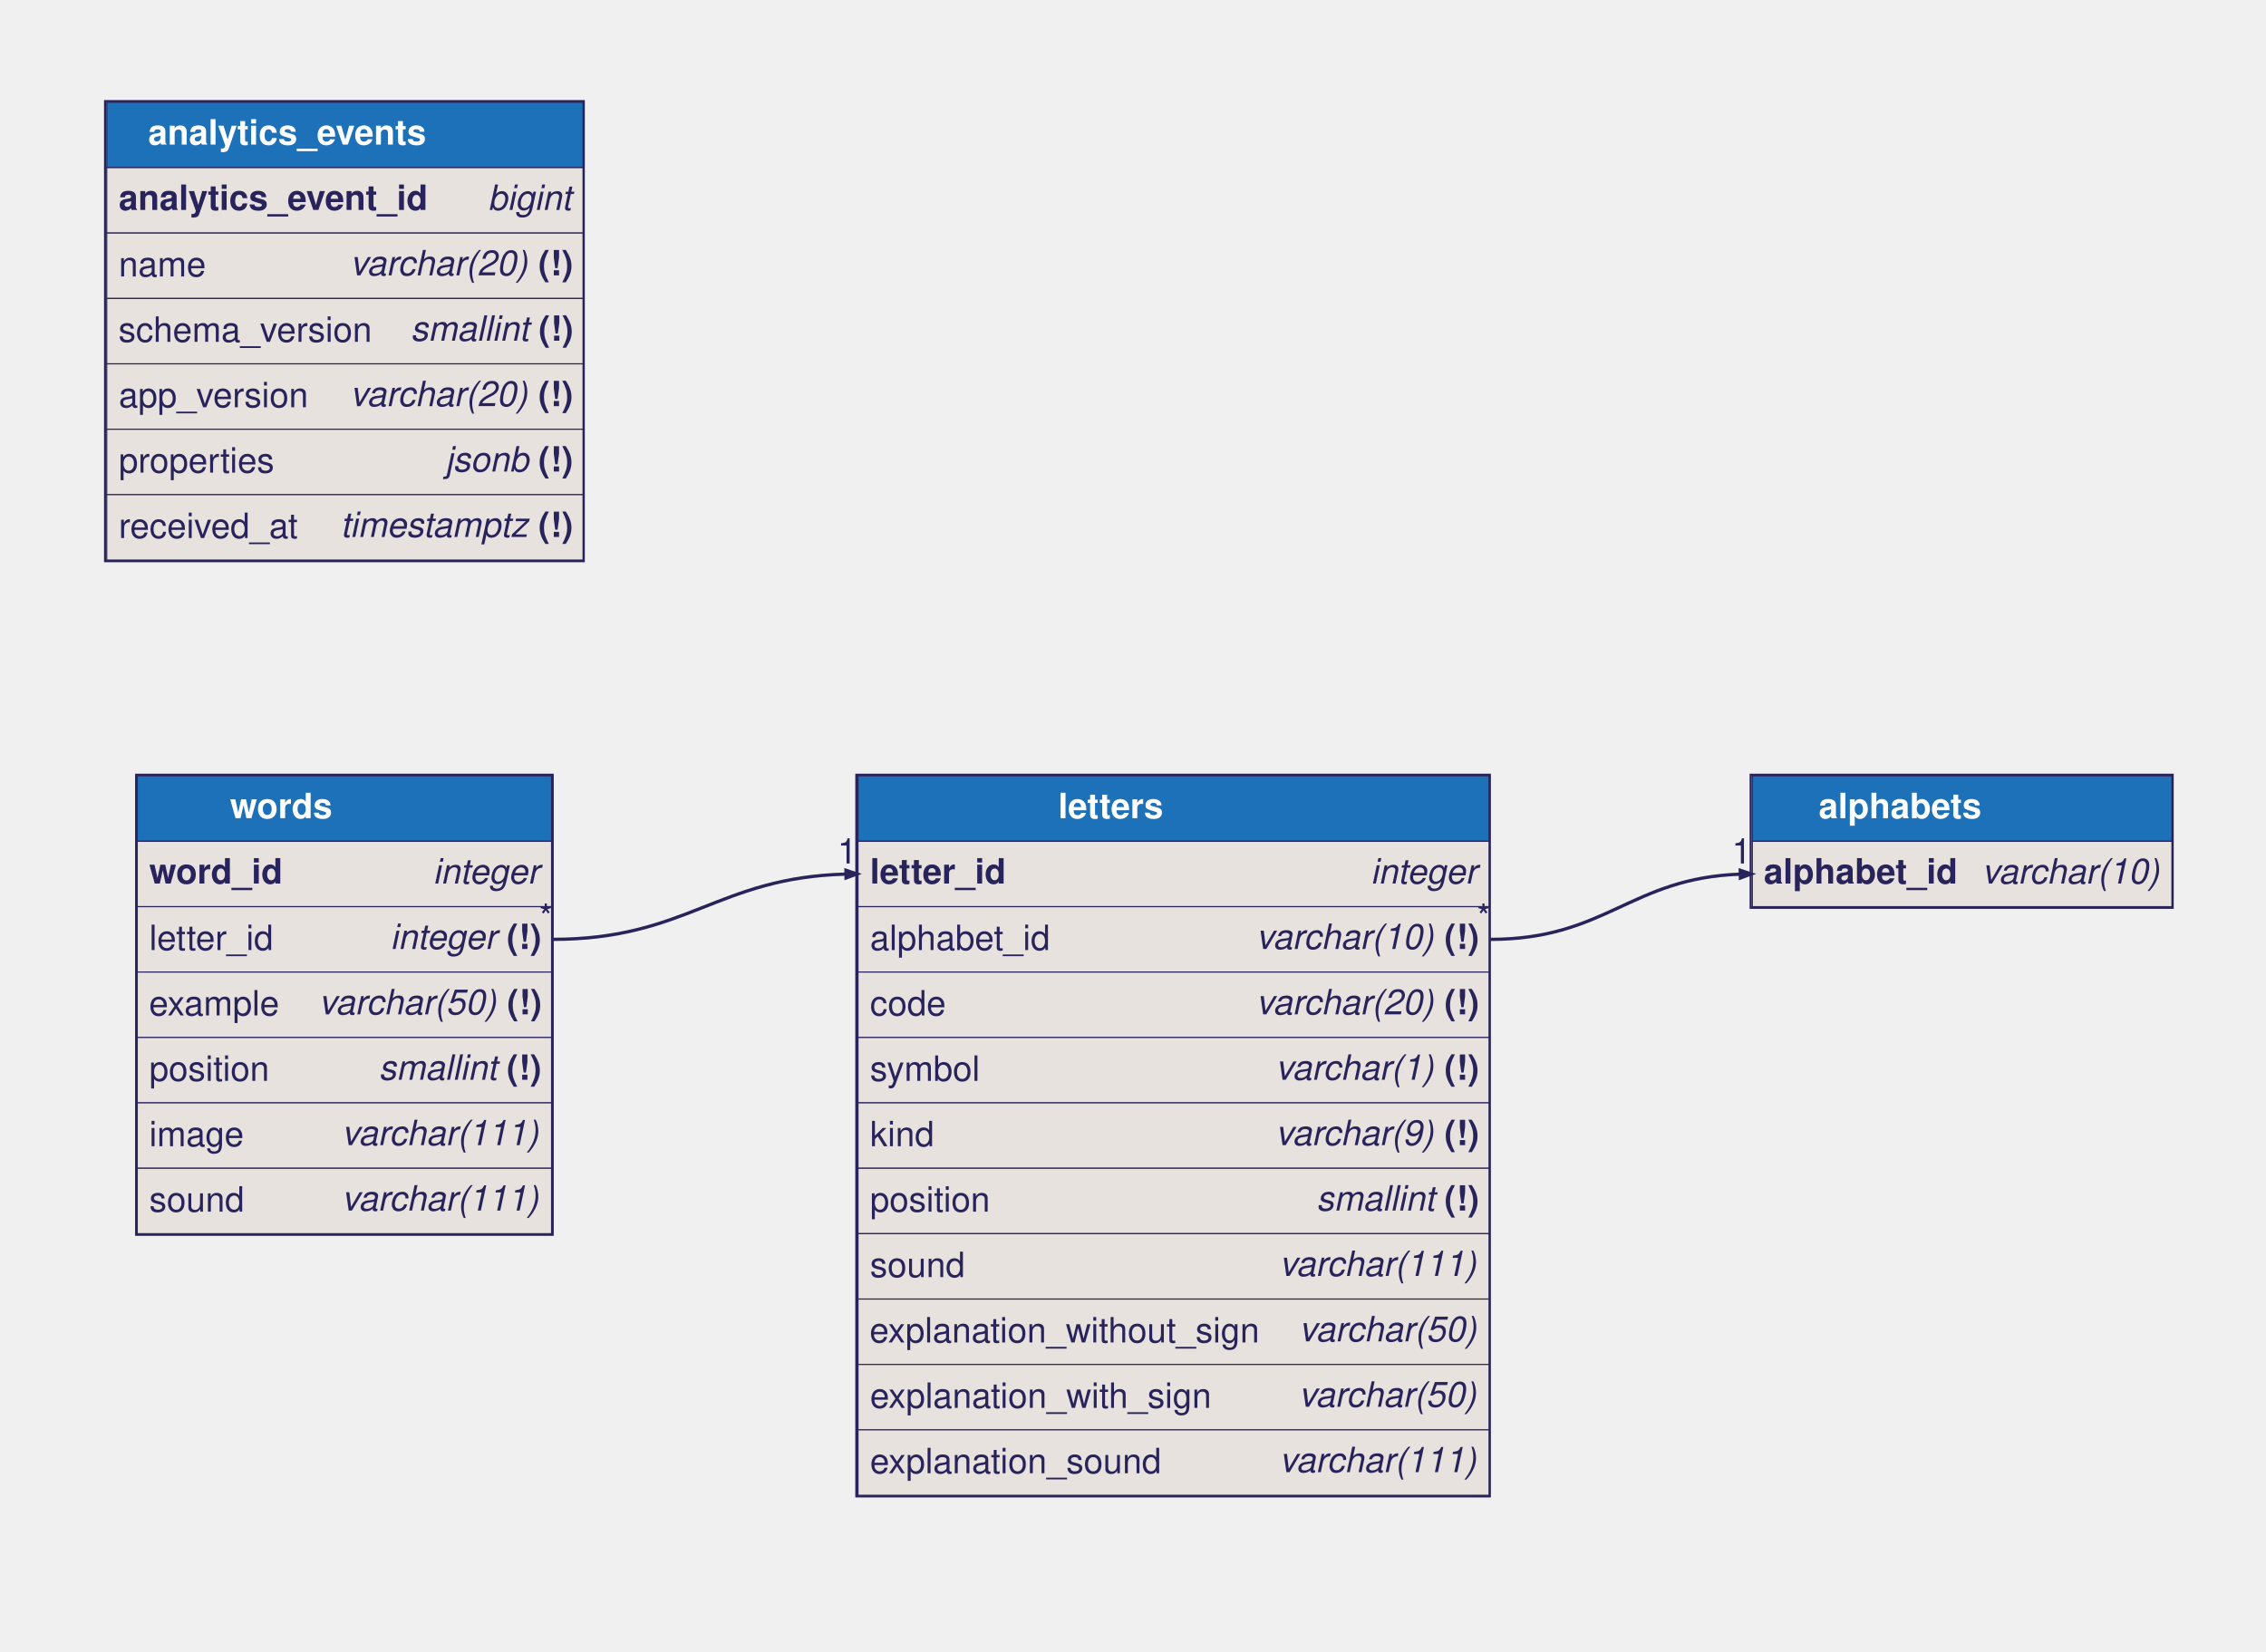
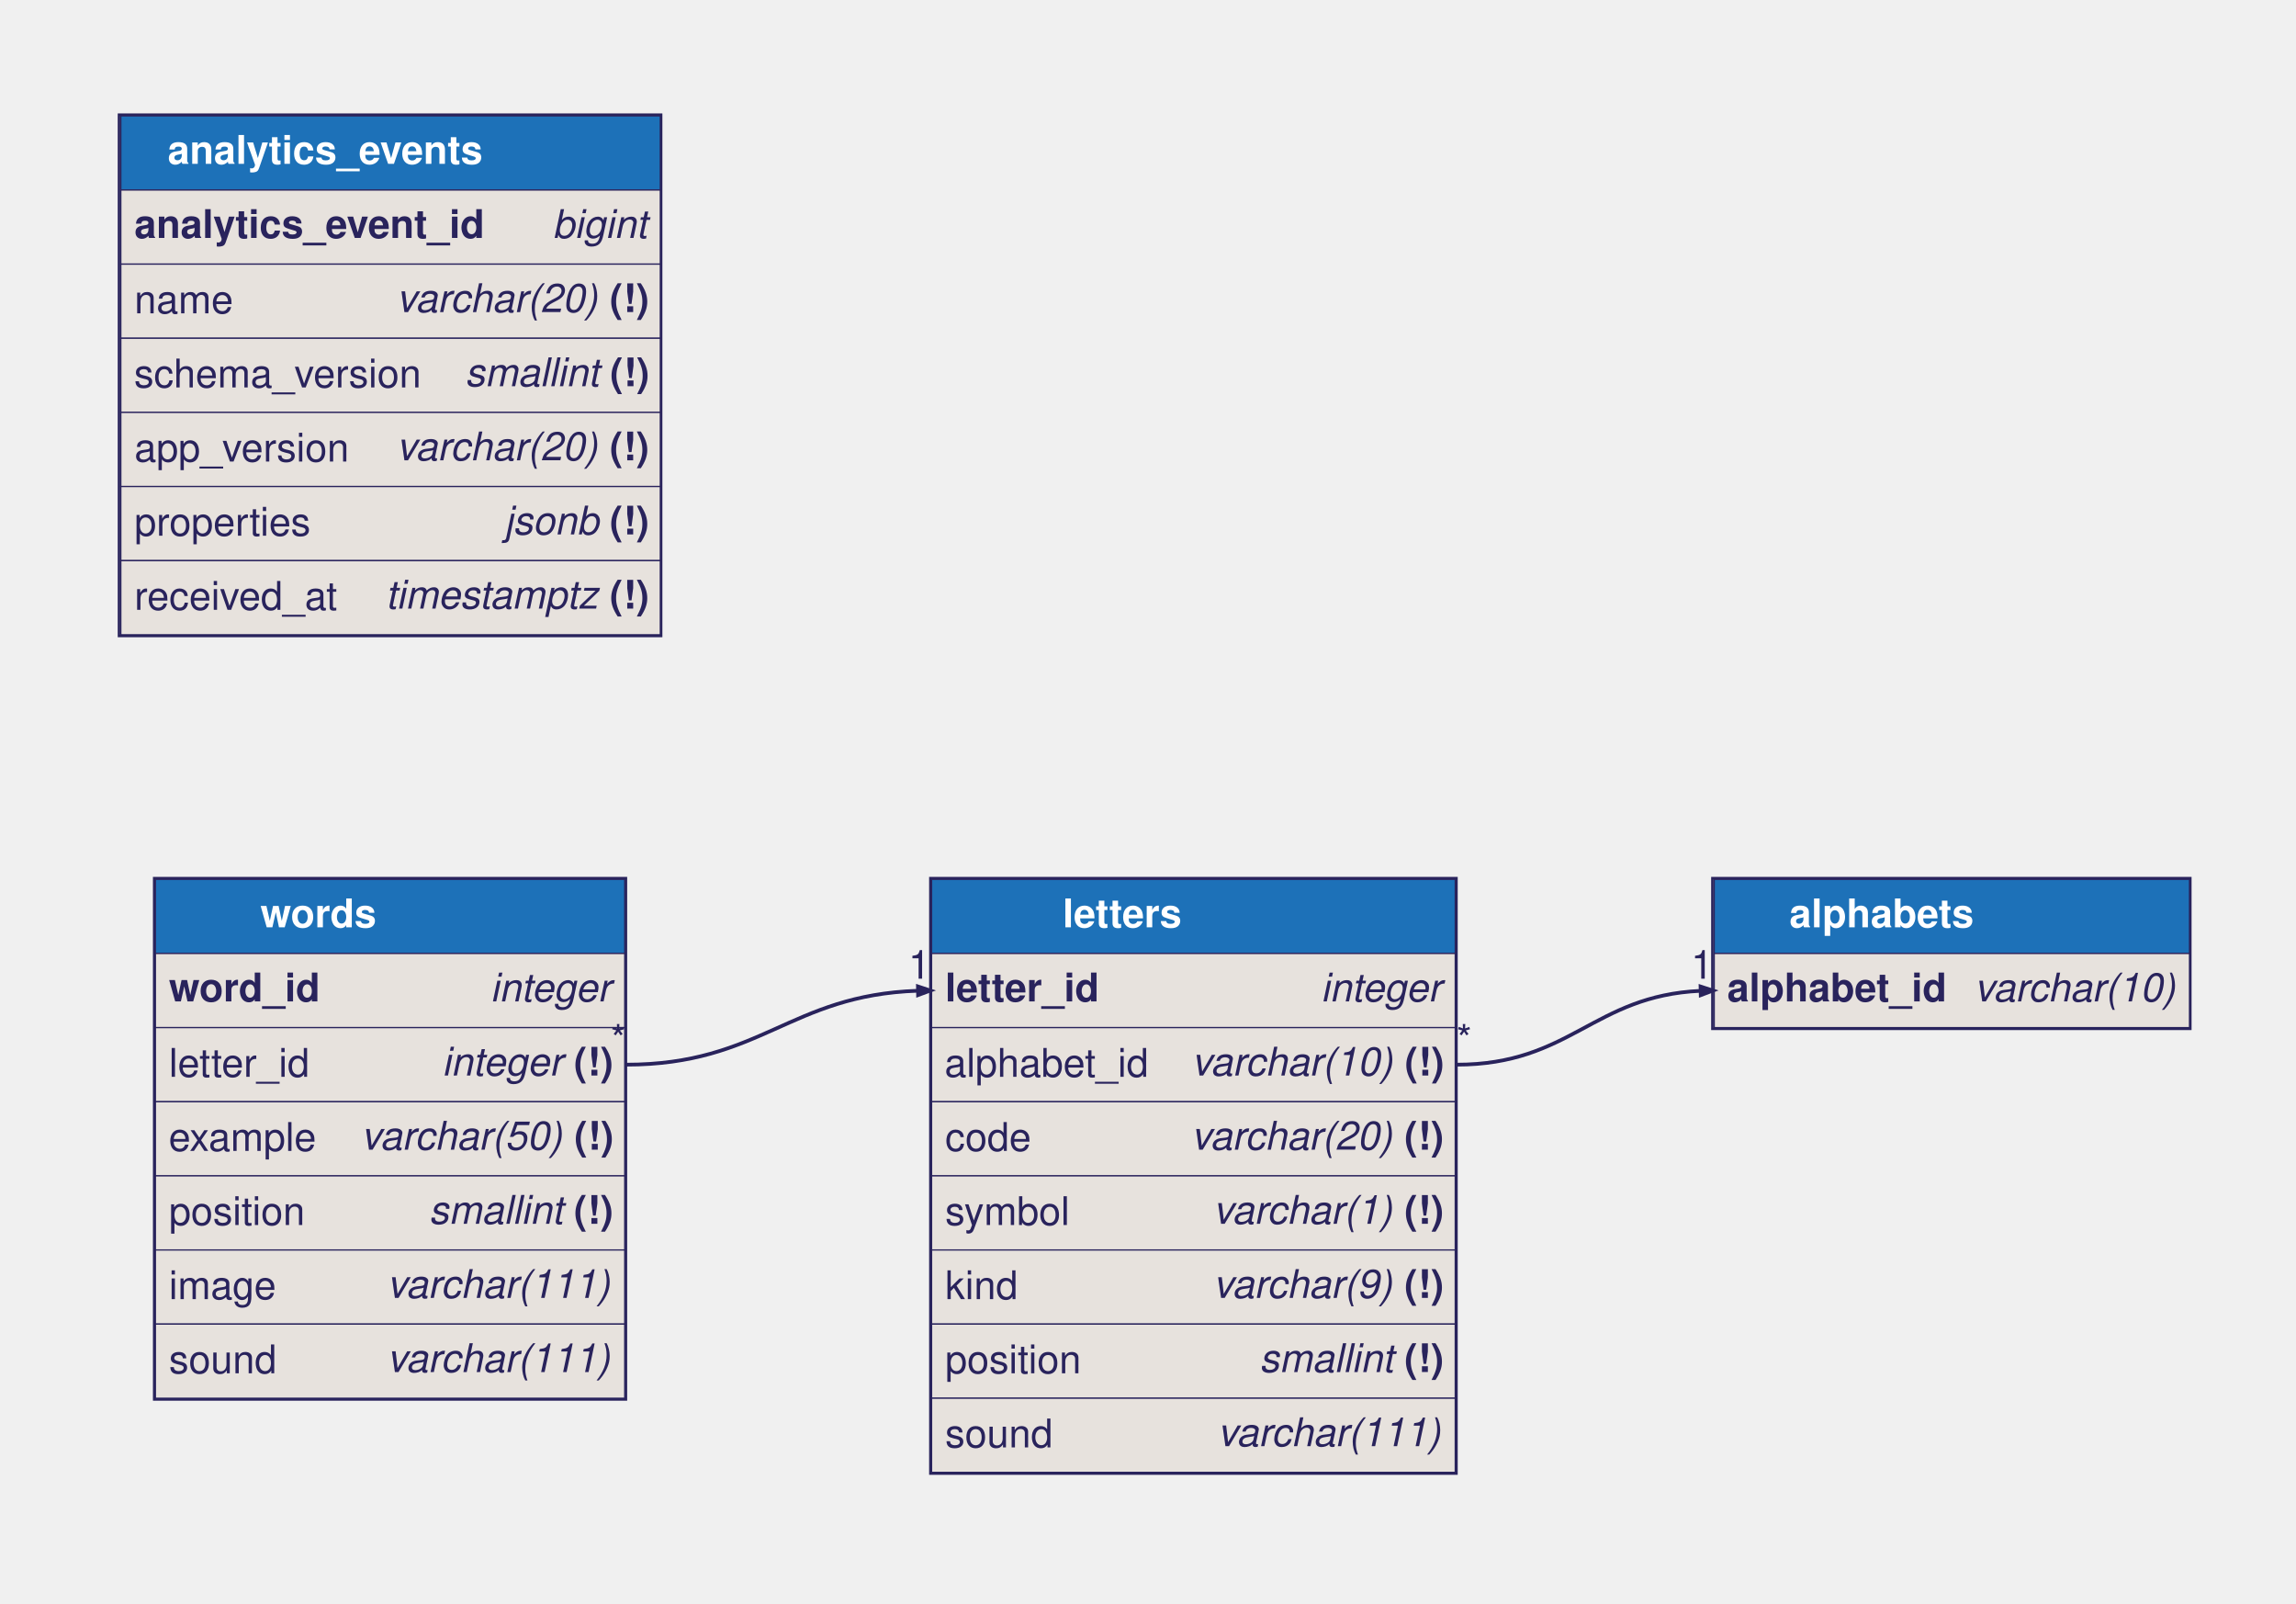
- <svg xmlns="http://www.w3.org/2000/svg" width="2078pt" height="1515pt" viewBox="0.00 0.00 2078.28 1515.33">
-   <g id="graph0" class="graph" transform="scale(1 1) rotate(0) translate(4 1511.33)">
+ <svg xmlns="http://www.w3.org/2000/svg" width="1859pt" height="1298pt" viewBox="0.00 0.00 1859.08 1298.05">
+   <g id="graph0" class="graph" transform="scale(1 1) rotate(0) translate(4 1294.05)">
    <g id="alphabets" class="node">
-       <ellipse fill="none" stroke="black" stroke-width="0" cx="1795.22" cy="-739.52" rx="275.13" ry="87.86" />
-       <polygon fill="#1d71b8" stroke="transparent" points="1603.22,-739.52 1603.22,-799.52 1988.22,-799.52 1988.22,-739.52 1603.22,-739.52" />
-       <polygon fill="none" stroke="#29235c" points="1603.22,-739.52 1603.22,-799.52 1988.22,-799.52 1988.22,-739.52 1603.22,-739.52" />
-       <text text-anchor="start" x="1664.11" y="-760.72" font-family="Helvetica,sans-Serif" font-weight="bold" font-size="32.00" fill="#ffffff">       alphabets       </text>
-       <polygon fill="#e7e2dd" stroke="transparent" points="1603.22,-679.52 1603.22,-739.52 1988.22,-739.52 1988.22,-679.52 1603.22,-679.52" />
-       <polygon fill="none" stroke="#29235c" points="1603.22,-679.52 1603.22,-739.52 1988.22,-739.52 1988.22,-679.52 1603.22,-679.52" />
-       <text text-anchor="start" x="1613.73" y="-700.72" font-family="Helvetica,sans-Serif" font-weight="bold" font-size="32.00" fill="#29235c">alphabet_id</text>
-       <text text-anchor="start" x="1779.14" y="-700.72" font-family="Helvetica,sans-Serif" font-size="32.00" fill="#29235c">    </text>
-       <text text-anchor="start" x="1813.94" y="-700.72" font-family="Helvetica,sans-Serif" font-style="italic" font-size="32.00" fill="#29235c">varchar(10)</text>
-       <polygon fill="none" stroke="#29235c" stroke-width="2" points="1601.72,-678.52 1601.72,-800.52 1988.72,-800.52 1988.72,-678.52 1601.72,-678.52" />
+       <ellipse fill="none" stroke="black" stroke-width="0" cx="1576.02" cy="-522.24" rx="275.13" ry="87.86" />
+       <polygon fill="#1d71b8" stroke="transparent" points="1384.02,-522.24 1384.02,-582.24 1769.02,-582.24 1769.02,-522.24 1384.02,-522.24" />
+       <polygon fill="none" stroke="#29235c" points="1384.02,-522.24 1384.02,-582.24 1769.02,-582.24 1769.02,-522.24 1384.02,-522.24" />
+       <text text-anchor="start" x="1444.9" y="-543.44" font-family="Helvetica,sans-Serif" font-weight="bold" font-size="32.00" fill="#ffffff">       alphabets       </text>
+       <polygon fill="#e7e2dd" stroke="transparent" points="1384.02,-462.24 1384.02,-522.24 1769.02,-522.24 1769.02,-462.24 1384.02,-462.24" />
+       <polygon fill="none" stroke="#29235c" points="1384.02,-462.24 1384.02,-522.24 1769.02,-522.24 1769.02,-462.24 1384.02,-462.24" />
+       <text text-anchor="start" x="1394.53" y="-483.44" font-family="Helvetica,sans-Serif" font-weight="bold" font-size="32.00" fill="#29235c">alphabet_id</text>
+       <text text-anchor="start" x="1559.93" y="-483.44" font-family="Helvetica,sans-Serif" font-size="32.00" fill="#29235c">    </text>
+       <text text-anchor="start" x="1594.74" y="-483.44" font-family="Helvetica,sans-Serif" font-style="italic" font-size="32.00" fill="#29235c">varchar(10)</text>
+       <polygon fill="none" stroke="#29235c" stroke-width="2" points="1382.52,-461.24 1382.52,-583.24 1769.52,-583.24 1769.52,-461.24 1382.52,-461.24" />
    </g>
    <g id="letters" class="node">
-       <ellipse fill="none" stroke="black" stroke-width="0" cx="1071.91" cy="-469.52" rx="412.49" ry="469.54" />
-       <polygon fill="#1d71b8" stroke="transparent" points="782.91,-739.52 782.91,-799.52 1361.91,-799.52 1361.91,-739.52 782.91,-739.52" />
-       <polygon fill="none" stroke="#29235c" points="782.91,-739.52 782.91,-799.52 1361.91,-799.52 1361.91,-739.52 782.91,-739.52" />
-       <text text-anchor="start" x="966.6" y="-760.72" font-family="Helvetica,sans-Serif" font-weight="bold" font-size="32.00" fill="#ffffff">       letters       </text>
-       <polygon fill="#e7e2dd" stroke="transparent" points="782.91,-679.52 782.91,-739.52 1361.91,-739.52 1361.91,-679.52 782.91,-679.52" />
-       <polygon fill="none" stroke="#29235c" points="782.91,-679.52 782.91,-739.52 1361.91,-739.52 1361.91,-679.52 782.91,-679.52" />
-       <text text-anchor="start" x="793.91" y="-700.72" font-family="Helvetica,sans-Serif" font-weight="bold" font-size="32.00" fill="#29235c">letter_id</text>
-       <text text-anchor="start" x="907.71" y="-700.72" font-family="Helvetica,sans-Serif" font-size="32.00" fill="#29235c">    </text>
-       <text text-anchor="start" x="1253.11" y="-700.72" font-family="Helvetica,sans-Serif" font-style="italic" font-size="32.00" fill="#29235c">integer</text>
-       <polygon fill="#e7e2dd" stroke="transparent" points="782.91,-619.52 782.91,-679.52 1361.91,-679.52 1361.91,-619.52 782.91,-619.52" />
-       <polygon fill="none" stroke="#29235c" points="782.91,-619.52 782.91,-679.52 1361.91,-679.52 1361.91,-619.52 782.91,-619.52" />
-       <text text-anchor="start" x="793.91" y="-639.72" font-family="Helvetica,sans-Serif" font-size="32.00" fill="#29235c">alphabet_id    </text>
-       <text text-anchor="start" x="1148.27" y="-640.72" font-family="Helvetica,sans-Serif" font-style="italic" font-size="32.00" fill="#29235c">varchar(10)</text>
-       <text text-anchor="start" x="1311.82" y="-640.72" font-family="Helvetica,sans-Serif" font-size="32.00" fill="#29235c"> </text>
-       <text text-anchor="start" x="1320.71" y="-640.72" font-family="Helvetica,sans-Serif" font-weight="bold" font-size="32.00" fill="#29235c">(!)</text>
-       <polygon fill="#e7e2dd" stroke="transparent" points="782.91,-559.52 782.91,-619.52 1361.91,-619.52 1361.91,-559.52 782.91,-559.52" />
-       <polygon fill="none" stroke="#29235c" points="782.91,-559.52 782.91,-619.52 1361.91,-619.52 1361.91,-559.52 782.91,-559.52" />
-       <text text-anchor="start" x="793.91" y="-579.72" font-family="Helvetica,sans-Serif" font-size="32.00" fill="#29235c">code    </text>
-       <text text-anchor="start" x="1148.27" y="-580.72" font-family="Helvetica,sans-Serif" font-style="italic" font-size="32.00" fill="#29235c">varchar(20)</text>
-       <text text-anchor="start" x="1311.82" y="-580.72" font-family="Helvetica,sans-Serif" font-size="32.00" fill="#29235c"> </text>
-       <text text-anchor="start" x="1320.71" y="-580.72" font-family="Helvetica,sans-Serif" font-weight="bold" font-size="32.00" fill="#29235c">(!)</text>
-       <polygon fill="#e7e2dd" stroke="transparent" points="782.91,-499.52 782.91,-559.52 1361.91,-559.52 1361.91,-499.52 782.91,-499.52" />
-       <polygon fill="none" stroke="#29235c" points="782.91,-499.52 782.91,-559.52 1361.91,-559.52 1361.91,-499.52 782.91,-499.52" />
-       <text text-anchor="start" x="793.91" y="-519.72" font-family="Helvetica,sans-Serif" font-size="32.00" fill="#29235c">symbol    </text>
-       <text text-anchor="start" x="1166.05" y="-520.72" font-family="Helvetica,sans-Serif" font-style="italic" font-size="32.00" fill="#29235c">varchar(1)</text>
-       <text text-anchor="start" x="1311.82" y="-520.72" font-family="Helvetica,sans-Serif" font-size="32.00" fill="#29235c"> </text>
-       <text text-anchor="start" x="1320.71" y="-520.72" font-family="Helvetica,sans-Serif" font-weight="bold" font-size="32.00" fill="#29235c">(!)</text>
-       <polygon fill="#e7e2dd" stroke="transparent" points="782.91,-439.52 782.91,-499.52 1361.91,-499.52 1361.91,-439.52 782.91,-439.52" />
-       <polygon fill="none" stroke="#29235c" points="782.91,-439.52 782.91,-499.52 1361.91,-499.52 1361.91,-439.52 782.91,-439.52" />
-       <text text-anchor="start" x="793.91" y="-459.72" font-family="Helvetica,sans-Serif" font-size="32.00" fill="#29235c">kind    </text>
-       <text text-anchor="start" x="1166.05" y="-460.72" font-family="Helvetica,sans-Serif" font-style="italic" font-size="32.00" fill="#29235c">varchar(9)</text>
-       <text text-anchor="start" x="1311.82" y="-460.72" font-family="Helvetica,sans-Serif" font-size="32.00" fill="#29235c"> </text>
-       <text text-anchor="start" x="1320.71" y="-460.72" font-family="Helvetica,sans-Serif" font-weight="bold" font-size="32.00" fill="#29235c">(!)</text>
-       <polygon fill="#e7e2dd" stroke="transparent" points="782.91,-379.52 782.91,-439.52 1361.91,-439.52 1361.91,-379.52 782.91,-379.52" />
-       <polygon fill="none" stroke="#29235c" points="782.91,-379.52 782.91,-439.52 1361.91,-439.52 1361.91,-379.52 782.91,-379.52" />
-       <text text-anchor="start" x="793.91" y="-399.72" font-family="Helvetica,sans-Serif" font-size="32.00" fill="#29235c">position    </text>
-       <text text-anchor="start" x="1203.39" y="-400.72" font-family="Helvetica,sans-Serif" font-style="italic" font-size="32.00" fill="#29235c">smallint</text>
-       <text text-anchor="start" x="1311.82" y="-400.72" font-family="Helvetica,sans-Serif" font-size="32.00" fill="#29235c"> </text>
-       <text text-anchor="start" x="1320.71" y="-400.72" font-family="Helvetica,sans-Serif" font-weight="bold" font-size="32.00" fill="#29235c">(!)</text>
-       <polygon fill="#e7e2dd" stroke="transparent" points="782.91,-319.52 782.91,-379.52 1361.91,-379.52 1361.91,-319.52 782.91,-319.52" />
-       <polygon fill="none" stroke="#29235c" points="782.91,-319.52 782.91,-379.52 1361.91,-379.52 1361.91,-319.52 782.91,-319.52" />
-       <text text-anchor="start" x="793.91" y="-339.72" font-family="Helvetica,sans-Serif" font-size="32.00" fill="#29235c">sound    </text>
-       <text text-anchor="start" x="1169.57" y="-340.72" font-family="Helvetica,sans-Serif" font-style="italic" font-size="32.00" fill="#29235c">varchar(111)</text>
-       <polygon fill="#e7e2dd" stroke="transparent" points="782.91,-259.52 782.91,-319.52 1361.91,-319.52 1361.91,-259.52 782.91,-259.52" />
-       <polygon fill="none" stroke="#29235c" points="782.91,-259.52 782.91,-319.52 1361.91,-319.52 1361.91,-259.52 782.91,-259.52" />
-       <text text-anchor="start" x="793.51" y="-279.72" font-family="Helvetica,sans-Serif" font-size="32.00" fill="#29235c">explanation_without_sign    </text>
-       <text text-anchor="start" x="1187.63" y="-280.72" font-family="Helvetica,sans-Serif" font-style="italic" font-size="32.00" fill="#29235c">varchar(50)</text>
-       <polygon fill="#e7e2dd" stroke="transparent" points="782.91,-199.52 782.91,-259.52 1361.91,-259.52 1361.91,-199.52 782.91,-199.52" />
-       <polygon fill="none" stroke="#29235c" points="782.91,-199.52 782.91,-259.52 1361.91,-259.52 1361.91,-199.52 782.91,-199.52" />
-       <text text-anchor="start" x="793.91" y="-219.72" font-family="Helvetica,sans-Serif" font-size="32.00" fill="#29235c">explanation_with_sign    </text>
-       <text text-anchor="start" x="1187.36" y="-220.72" font-family="Helvetica,sans-Serif" font-style="italic" font-size="32.00" fill="#29235c">varchar(50)</text>
-       <polygon fill="#e7e2dd" stroke="transparent" points="782.91,-139.52 782.91,-199.52 1361.91,-199.52 1361.91,-139.52 782.91,-139.52" />
-       <polygon fill="none" stroke="#29235c" points="782.91,-139.52 782.91,-199.52 1361.91,-199.52 1361.91,-139.52 782.91,-139.52" />
-       <text text-anchor="start" x="793.91" y="-159.72" font-family="Helvetica,sans-Serif" font-size="32.00" fill="#29235c">explanation_sound    </text>
-       <text text-anchor="start" x="1169.57" y="-160.72" font-family="Helvetica,sans-Serif" font-style="italic" font-size="32.00" fill="#29235c">varchar(111)</text>
-       <polygon fill="none" stroke="#29235c" stroke-width="2" points="781.41,-138.52 781.41,-800.52 1362.41,-800.52 1362.41,-138.52 781.41,-138.52" />
+       <ellipse fill="none" stroke="black" stroke-width="0" cx="962.31" cy="-342.24" rx="302.78" ry="342.48" />
+       <polygon fill="#1d71b8" stroke="transparent" points="750.31,-522.24 750.31,-582.24 1174.31,-582.24 1174.31,-522.24 750.31,-522.24" />
+       <polygon fill="none" stroke="#29235c" points="750.31,-522.24 750.31,-582.24 1174.31,-582.24 1174.31,-522.24 750.31,-522.24" />
+       <text text-anchor="start" x="856.5" y="-543.44" font-family="Helvetica,sans-Serif" font-weight="bold" font-size="32.00" fill="#ffffff">       letters       </text>
+       <polygon fill="#e7e2dd" stroke="transparent" points="750.31,-462.24 750.31,-522.24 1174.31,-522.24 1174.31,-462.24 750.31,-462.24" />
+       <polygon fill="none" stroke="#29235c" points="750.31,-462.24 750.31,-522.24 1174.31,-522.24 1174.31,-462.24 750.31,-462.24" />
+       <text text-anchor="start" x="761.31" y="-483.44" font-family="Helvetica,sans-Serif" font-weight="bold" font-size="32.00" fill="#29235c">letter_id</text>
+       <text text-anchor="start" x="875.11" y="-483.44" font-family="Helvetica,sans-Serif" font-size="32.00" fill="#29235c">    </text>
+       <text text-anchor="start" x="1065.51" y="-483.44" font-family="Helvetica,sans-Serif" font-style="italic" font-size="32.00" fill="#29235c">integer</text>
+       <polygon fill="#e7e2dd" stroke="transparent" points="750.31,-402.24 750.31,-462.24 1174.31,-462.24 1174.31,-402.24 750.31,-402.24" />
+       <polygon fill="none" stroke="#29235c" points="750.31,-402.24 750.31,-462.24 1174.31,-462.24 1174.31,-402.24 750.31,-402.24" />
+       <text text-anchor="start" x="760.82" y="-422.44" font-family="Helvetica,sans-Serif" font-size="32.00" fill="#29235c">alphabet_id    </text>
+       <text text-anchor="start" x="960.99" y="-423.44" font-family="Helvetica,sans-Serif" font-style="italic" font-size="32.00" fill="#29235c">varchar(10)</text>
+       <text text-anchor="start" x="1124.54" y="-423.44" font-family="Helvetica,sans-Serif" font-size="32.00" fill="#29235c"> </text>
+       <text text-anchor="start" x="1133.43" y="-423.44" font-family="Helvetica,sans-Serif" font-weight="bold" font-size="32.00" fill="#29235c">(!)</text>
+       <polygon fill="#e7e2dd" stroke="transparent" points="750.31,-342.24 750.31,-402.24 1174.31,-402.24 1174.31,-342.24 750.31,-342.24" />
+       <polygon fill="none" stroke="#29235c" points="750.31,-342.24 750.31,-402.24 1174.31,-402.24 1174.31,-342.24 750.31,-342.24" />
+       <text text-anchor="start" x="761.31" y="-362.44" font-family="Helvetica,sans-Serif" font-size="32.00" fill="#29235c">code    </text>
+       <text text-anchor="start" x="960.66" y="-363.44" font-family="Helvetica,sans-Serif" font-style="italic" font-size="32.00" fill="#29235c">varchar(20)</text>
+       <text text-anchor="start" x="1124.22" y="-363.44" font-family="Helvetica,sans-Serif" font-size="32.00" fill="#29235c"> </text>
+       <text text-anchor="start" x="1133.11" y="-363.44" font-family="Helvetica,sans-Serif" font-weight="bold" font-size="32.00" fill="#29235c">(!)</text>
+       <polygon fill="#e7e2dd" stroke="transparent" points="750.31,-282.24 750.31,-342.24 1174.31,-342.24 1174.31,-282.24 750.31,-282.24" />
+       <polygon fill="none" stroke="#29235c" points="750.31,-282.24 750.31,-342.24 1174.31,-342.24 1174.31,-282.24 750.31,-282.24" />
+       <text text-anchor="start" x="761.31" y="-302.44" font-family="Helvetica,sans-Serif" font-size="32.00" fill="#29235c">symbol    </text>
+       <text text-anchor="start" x="978.45" y="-303.44" font-family="Helvetica,sans-Serif" font-style="italic" font-size="32.00" fill="#29235c">varchar(1)</text>
+       <text text-anchor="start" x="1124.22" y="-303.44" font-family="Helvetica,sans-Serif" font-size="32.00" fill="#29235c"> </text>
+       <text text-anchor="start" x="1133.11" y="-303.44" font-family="Helvetica,sans-Serif" font-weight="bold" font-size="32.00" fill="#29235c">(!)</text>
+       <polygon fill="#e7e2dd" stroke="transparent" points="750.31,-222.24 750.31,-282.24 1174.31,-282.24 1174.31,-222.24 750.31,-222.24" />
+       <polygon fill="none" stroke="#29235c" points="750.31,-222.24 750.31,-282.24 1174.31,-282.24 1174.31,-222.24 750.31,-222.24" />
+       <text text-anchor="start" x="761.31" y="-242.44" font-family="Helvetica,sans-Serif" font-size="32.00" fill="#29235c">kind    </text>
+       <text text-anchor="start" x="978.45" y="-243.44" font-family="Helvetica,sans-Serif" font-style="italic" font-size="32.00" fill="#29235c">varchar(9)</text>
+       <text text-anchor="start" x="1124.22" y="-243.44" font-family="Helvetica,sans-Serif" font-size="32.00" fill="#29235c"> </text>
+       <text text-anchor="start" x="1133.11" y="-243.44" font-family="Helvetica,sans-Serif" font-weight="bold" font-size="32.00" fill="#29235c">(!)</text>
+       <polygon fill="#e7e2dd" stroke="transparent" points="750.31,-162.24 750.31,-222.24 1174.31,-222.24 1174.31,-162.24 750.31,-162.24" />
+       <polygon fill="none" stroke="#29235c" points="750.31,-162.24 750.31,-222.24 1174.31,-222.24 1174.31,-162.24 750.31,-162.24" />
+       <text text-anchor="start" x="761.31" y="-182.44" font-family="Helvetica,sans-Serif" font-size="32.00" fill="#29235c">position    </text>
+       <text text-anchor="start" x="1015.79" y="-183.44" font-family="Helvetica,sans-Serif" font-style="italic" font-size="32.00" fill="#29235c">smallint</text>
+       <text text-anchor="start" x="1124.22" y="-183.44" font-family="Helvetica,sans-Serif" font-size="32.00" fill="#29235c"> </text>
+       <text text-anchor="start" x="1133.11" y="-183.44" font-family="Helvetica,sans-Serif" font-weight="bold" font-size="32.00" fill="#29235c">(!)</text>
+       <polygon fill="#e7e2dd" stroke="transparent" points="750.31,-102.24 750.31,-162.24 1174.31,-162.24 1174.31,-102.24 750.31,-102.24" />
+       <polygon fill="none" stroke="#29235c" points="750.31,-102.24 750.31,-162.24 1174.31,-162.24 1174.31,-102.24 750.31,-102.24" />
+       <text text-anchor="start" x="761.31" y="-122.44" font-family="Helvetica,sans-Serif" font-size="32.00" fill="#29235c">sound    </text>
+       <text text-anchor="start" x="981.97" y="-123.44" font-family="Helvetica,sans-Serif" font-style="italic" font-size="32.00" fill="#29235c">varchar(111)</text>
+       <polygon fill="none" stroke="#29235c" stroke-width="2" points="749.31,-101.24 749.31,-583.24 1175.31,-583.24 1175.31,-101.24 749.31,-101.24" />
    </g>
    <g id="edge2" class="edge">
-       <path fill="none" stroke="#29235c" stroke-width="3" d="M1362.91,-649.52C1469.14,-649.52 1491.23,-705.83 1592.2,-709.35" />
-       <polygon fill="#29235c" stroke="#29235c" stroke-width="3" points="1592.16,-712.85 1602.22,-709.52 1592.28,-705.85 1592.16,-712.85" />
-       <text text-anchor="middle" x="1593.32" y="-719.12" font-family="Helvetica,sans-Serif" font-size="32.00" fill="#29235c">1</text>
-       <text text-anchor="middle" x="1356.69" y="-659.12" font-family="Helvetica,sans-Serif" font-size="32.00" fill="#29235c">*</text>
+       <path fill="none" stroke="#29235c" stroke-width="3" d="M1175.31,-432.24C1267.93,-432.24 1285.7,-487.98 1372.91,-492.01" />
+       <polygon fill="#29235c" stroke="#29235c" stroke-width="3" points="1372.94,-495.51 1383.02,-492.24 1373.1,-488.51 1372.94,-495.51" />
+       <text text-anchor="middle" x="1374.12" y="-501.84" font-family="Helvetica,sans-Serif" font-size="32.00" fill="#29235c">1</text>
+       <text text-anchor="middle" x="1181.53" y="-441.84" font-family="Helvetica,sans-Serif" font-size="32.00" fill="#29235c">*</text>
    </g>
    <g id="words" class="node">
-       <ellipse fill="none" stroke="black" stroke-width="0" cx="311.83" cy="-589.52" rx="271.56" ry="299.63" />
-       <polygon fill="#1d71b8" stroke="transparent" points="121.83,-739.52 121.83,-799.52 501.83,-799.52 501.83,-739.52 121.83,-739.52" />
-       <polygon fill="none" stroke="#29235c" points="121.83,-739.52 121.83,-799.52 501.83,-799.52 501.83,-739.52 121.83,-739.52" />
-       <text text-anchor="start" x="206.92" y="-760.72" font-family="Helvetica,sans-Serif" font-weight="bold" font-size="32.00" fill="#ffffff">       words       </text>
-       <polygon fill="#e7e2dd" stroke="transparent" points="121.83,-679.52 121.83,-739.52 501.83,-739.52 501.83,-679.52 121.83,-679.52" />
-       <polygon fill="none" stroke="#29235c" points="121.83,-679.52 121.83,-739.52 501.83,-739.52 501.83,-679.52 121.83,-679.52" />
-       <text text-anchor="start" x="132.83" y="-700.72" font-family="Helvetica,sans-Serif" font-weight="bold" font-size="32.00" fill="#29235c">word_id</text>
-       <text text-anchor="start" x="244.84" y="-700.72" font-family="Helvetica,sans-Serif" font-size="32.00" fill="#29235c">    </text>
-       <text text-anchor="start" x="393.03" y="-700.72" font-family="Helvetica,sans-Serif" font-style="italic" font-size="32.00" fill="#29235c">integer</text>
-       <polygon fill="#e7e2dd" stroke="transparent" points="121.83,-619.52 121.83,-679.52 501.83,-679.52 501.83,-619.52 121.83,-619.52" />
-       <polygon fill="none" stroke="#29235c" points="121.83,-619.52 121.83,-679.52 501.83,-679.52 501.83,-619.52 121.83,-619.52" />
-       <text text-anchor="start" x="132.83" y="-639.72" font-family="Helvetica,sans-Serif" font-size="32.00" fill="#29235c">letter_id    </text>
-       <text text-anchor="start" x="353.94" y="-640.72" font-family="Helvetica,sans-Serif" font-style="italic" font-size="32.00" fill="#29235c">integer</text>
-       <text text-anchor="start" x="451.74" y="-640.72" font-family="Helvetica,sans-Serif" font-size="32.00" fill="#29235c"> </text>
-       <text text-anchor="start" x="460.64" y="-640.72" font-family="Helvetica,sans-Serif" font-weight="bold" font-size="32.00" fill="#29235c">(!)</text>
-       <polygon fill="#e7e2dd" stroke="transparent" points="121.83,-559.52 121.83,-619.52 501.83,-619.52 501.83,-559.52 121.83,-559.52" />
-       <polygon fill="none" stroke="#29235c" points="121.83,-559.52 121.83,-619.52 501.83,-619.52 501.83,-559.52 121.83,-559.52" />
-       <text text-anchor="start" x="132.59" y="-579.72" font-family="Helvetica,sans-Serif" font-size="32.00" fill="#29235c">example    </text>
-       <text text-anchor="start" x="288.51" y="-580.72" font-family="Helvetica,sans-Serif" font-style="italic" font-size="32.00" fill="#29235c">varchar(50)</text>
-       <text text-anchor="start" x="452.07" y="-580.72" font-family="Helvetica,sans-Serif" font-size="32.00" fill="#29235c"> </text>
-       <text text-anchor="start" x="460.96" y="-580.72" font-family="Helvetica,sans-Serif" font-weight="bold" font-size="32.00" fill="#29235c">(!)</text>
-       <polygon fill="#e7e2dd" stroke="transparent" points="121.83,-499.52 121.83,-559.52 501.83,-559.52 501.83,-499.52 121.83,-499.52" />
-       <polygon fill="none" stroke="#29235c" points="121.83,-499.52 121.83,-559.52 501.83,-559.52 501.83,-499.52 121.83,-499.52" />
-       <text text-anchor="start" x="132.83" y="-519.72" font-family="Helvetica,sans-Serif" font-size="32.00" fill="#29235c">position    </text>
-       <text text-anchor="start" x="343.32" y="-520.72" font-family="Helvetica,sans-Serif" font-style="italic" font-size="32.00" fill="#29235c">smallint</text>
-       <text text-anchor="start" x="451.74" y="-520.72" font-family="Helvetica,sans-Serif" font-size="32.00" fill="#29235c"> </text>
-       <text text-anchor="start" x="460.64" y="-520.72" font-family="Helvetica,sans-Serif" font-weight="bold" font-size="32.00" fill="#29235c">(!)</text>
-       <polygon fill="#e7e2dd" stroke="transparent" points="121.83,-439.52 121.83,-499.52 501.83,-499.52 501.83,-439.52 121.83,-439.52" />
-       <polygon fill="none" stroke="#29235c" points="121.83,-439.52 121.83,-499.52 501.83,-499.52 501.83,-439.52 121.83,-439.52" />
-       <text text-anchor="start" x="132.83" y="-459.72" font-family="Helvetica,sans-Serif" font-size="32.00" fill="#29235c">image    </text>
-       <text text-anchor="start" x="309.49" y="-460.72" font-family="Helvetica,sans-Serif" font-style="italic" font-size="32.00" fill="#29235c">varchar(111)</text>
-       <polygon fill="#e7e2dd" stroke="transparent" points="121.83,-379.52 121.83,-439.52 501.83,-439.52 501.83,-379.52 121.83,-379.52" />
-       <polygon fill="none" stroke="#29235c" points="121.83,-379.52 121.83,-439.52 501.83,-439.52 501.83,-379.52 121.83,-379.52" />
-       <text text-anchor="start" x="132.83" y="-399.72" font-family="Helvetica,sans-Serif" font-size="32.00" fill="#29235c">sound    </text>
-       <text text-anchor="start" x="309.49" y="-400.72" font-family="Helvetica,sans-Serif" font-style="italic" font-size="32.00" fill="#29235c">varchar(111)</text>
-       <polygon fill="none" stroke="#29235c" stroke-width="2" points="120.83,-378.52 120.83,-800.52 502.83,-800.52 502.83,-378.52 120.83,-378.52" />
+       <ellipse fill="none" stroke="black" stroke-width="0" cx="311.83" cy="-372.24" rx="271.56" ry="299.63" />
+       <polygon fill="#1d71b8" stroke="transparent" points="121.83,-522.24 121.83,-582.24 501.83,-582.24 501.83,-522.24 121.83,-522.24" />
+       <polygon fill="none" stroke="#29235c" points="121.83,-522.24 121.83,-582.24 501.83,-582.24 501.83,-522.24 121.83,-522.24" />
+       <text text-anchor="start" x="206.92" y="-543.44" font-family="Helvetica,sans-Serif" font-weight="bold" font-size="32.00" fill="#ffffff">       words       </text>
+       <polygon fill="#e7e2dd" stroke="transparent" points="121.83,-462.24 121.83,-522.24 501.83,-522.24 501.83,-462.24 121.83,-462.24" />
+       <polygon fill="none" stroke="#29235c" points="121.83,-462.24 121.83,-522.24 501.83,-522.24 501.83,-462.24 121.83,-462.24" />
+       <text text-anchor="start" x="132.83" y="-483.44" font-family="Helvetica,sans-Serif" font-weight="bold" font-size="32.00" fill="#29235c">word_id</text>
+       <text text-anchor="start" x="244.84" y="-483.44" font-family="Helvetica,sans-Serif" font-size="32.00" fill="#29235c">    </text>
+       <text text-anchor="start" x="393.03" y="-483.44" font-family="Helvetica,sans-Serif" font-style="italic" font-size="32.00" fill="#29235c">integer</text>
+       <polygon fill="#e7e2dd" stroke="transparent" points="121.83,-402.24 121.83,-462.24 501.83,-462.24 501.83,-402.24 121.83,-402.24" />
+       <polygon fill="none" stroke="#29235c" points="121.83,-402.24 121.83,-462.24 501.83,-462.24 501.83,-402.24 121.83,-402.24" />
+       <text text-anchor="start" x="132.83" y="-422.44" font-family="Helvetica,sans-Serif" font-size="32.00" fill="#29235c">letter_id    </text>
+       <text text-anchor="start" x="353.94" y="-423.44" font-family="Helvetica,sans-Serif" font-style="italic" font-size="32.00" fill="#29235c">integer</text>
+       <text text-anchor="start" x="451.74" y="-423.44" font-family="Helvetica,sans-Serif" font-size="32.00" fill="#29235c"> </text>
+       <text text-anchor="start" x="460.64" y="-423.44" font-family="Helvetica,sans-Serif" font-weight="bold" font-size="32.00" fill="#29235c">(!)</text>
+       <polygon fill="#e7e2dd" stroke="transparent" points="121.83,-342.24 121.83,-402.24 501.83,-402.24 501.83,-342.24 121.83,-342.24" />
+       <polygon fill="none" stroke="#29235c" points="121.83,-342.24 121.83,-402.24 501.83,-402.24 501.83,-342.24 121.83,-342.24" />
+       <text text-anchor="start" x="132.59" y="-362.44" font-family="Helvetica,sans-Serif" font-size="32.00" fill="#29235c">example    </text>
+       <text text-anchor="start" x="288.51" y="-363.44" font-family="Helvetica,sans-Serif" font-style="italic" font-size="32.00" fill="#29235c">varchar(50)</text>
+       <text text-anchor="start" x="452.07" y="-363.44" font-family="Helvetica,sans-Serif" font-size="32.00" fill="#29235c"> </text>
+       <text text-anchor="start" x="460.96" y="-363.44" font-family="Helvetica,sans-Serif" font-weight="bold" font-size="32.00" fill="#29235c">(!)</text>
+       <polygon fill="#e7e2dd" stroke="transparent" points="121.83,-282.24 121.83,-342.24 501.83,-342.24 501.83,-282.24 121.83,-282.24" />
+       <polygon fill="none" stroke="#29235c" points="121.83,-282.24 121.83,-342.24 501.83,-342.24 501.83,-282.24 121.83,-282.24" />
+       <text text-anchor="start" x="132.83" y="-302.44" font-family="Helvetica,sans-Serif" font-size="32.00" fill="#29235c">position    </text>
+       <text text-anchor="start" x="343.32" y="-303.44" font-family="Helvetica,sans-Serif" font-style="italic" font-size="32.00" fill="#29235c">smallint</text>
+       <text text-anchor="start" x="451.74" y="-303.44" font-family="Helvetica,sans-Serif" font-size="32.00" fill="#29235c"> </text>
+       <text text-anchor="start" x="460.64" y="-303.44" font-family="Helvetica,sans-Serif" font-weight="bold" font-size="32.00" fill="#29235c">(!)</text>
+       <polygon fill="#e7e2dd" stroke="transparent" points="121.83,-222.24 121.83,-282.24 501.83,-282.24 501.83,-222.24 121.83,-222.24" />
+       <polygon fill="none" stroke="#29235c" points="121.83,-222.24 121.83,-282.24 501.83,-282.24 501.83,-222.24 121.83,-222.24" />
+       <text text-anchor="start" x="132.83" y="-242.44" font-family="Helvetica,sans-Serif" font-size="32.00" fill="#29235c">image    </text>
+       <text text-anchor="start" x="309.49" y="-243.44" font-family="Helvetica,sans-Serif" font-style="italic" font-size="32.00" fill="#29235c">varchar(111)</text>
+       <polygon fill="#e7e2dd" stroke="transparent" points="121.83,-162.24 121.83,-222.24 501.83,-222.24 501.83,-162.24 121.83,-162.24" />
+       <polygon fill="none" stroke="#29235c" points="121.83,-162.24 121.83,-222.24 501.83,-222.24 501.83,-162.24 121.83,-162.24" />
+       <text text-anchor="start" x="132.83" y="-182.44" font-family="Helvetica,sans-Serif" font-size="32.00" fill="#29235c">sound    </text>
+       <text text-anchor="start" x="309.49" y="-183.44" font-family="Helvetica,sans-Serif" font-style="italic" font-size="32.00" fill="#29235c">varchar(111)</text>
+       <polygon fill="none" stroke="#29235c" stroke-width="2" points="120.83,-161.24 120.83,-583.24 502.83,-583.24 502.83,-161.24 120.83,-161.24" />
    </g>
    <g id="edge4" class="edge">
-       <path fill="none" stroke="#29235c" stroke-width="3" d="M502.83,-649.52C626.23,-649.52 653.58,-706.28 771.73,-709.39" />
-       <polygon fill="#29235c" stroke="#29235c" stroke-width="3" points="771.87,-712.89 781.91,-709.52 771.96,-705.89 771.87,-712.89" />
-       <text text-anchor="middle" x="773.02" y="-719.12" font-family="Helvetica,sans-Serif" font-size="32.00" fill="#29235c">1</text>
-       <text text-anchor="middle" x="496.61" y="-659.12" font-family="Helvetica,sans-Serif" font-size="32.00" fill="#29235c">*</text>
+       <path fill="none" stroke="#29235c" stroke-width="3" d="M502.83,-432.24C612.05,-432.24 635.16,-488.55 739,-492.07" />
+       <polygon fill="#29235c" stroke="#29235c" stroke-width="3" points="739.25,-495.57 749.31,-492.24 739.37,-488.57 739.25,-495.57" />
+       <text text-anchor="middle" x="740.42" y="-501.84" font-family="Helvetica,sans-Serif" font-size="32.00" fill="#29235c">1</text>
+       <text text-anchor="middle" x="496.61" y="-441.84" font-family="Helvetica,sans-Serif" font-size="32.00" fill="#29235c">*</text>
    </g>
    <g id="analytics_events" class="node">
-       <ellipse fill="none" stroke="black" stroke-width="0" cx="311.83" cy="-1207.52" rx="311.67" ry="299.63" />
-       <polygon fill="#1d71b8" stroke="transparent" points="93.83,-1357.52 93.83,-1417.52 530.83,-1417.52 530.83,-1357.52 93.83,-1357.52" />
-       <polygon fill="none" stroke="#29235c" points="93.83,-1357.52 93.83,-1417.52 530.83,-1417.52 530.83,-1357.52 93.83,-1357.52" />
-       <text text-anchor="start" x="131.83" y="-1378.72" font-family="Helvetica,sans-Serif" font-weight="bold" font-size="32.00" fill="#ffffff">       analytics_events       </text>
-       <polygon fill="#e7e2dd" stroke="transparent" points="93.83,-1297.52 93.83,-1357.52 530.83,-1357.52 530.83,-1297.52 93.83,-1297.52" />
-       <polygon fill="none" stroke="#29235c" points="93.83,-1297.52 93.83,-1357.52 530.83,-1357.52 530.83,-1297.52 93.83,-1297.52" />
-       <text text-anchor="start" x="104.83" y="-1318.72" font-family="Helvetica,sans-Serif" font-weight="bold" font-size="32.00" fill="#29235c">analytics_event_id</text>
-       <text text-anchor="start" x="368.02" y="-1318.72" font-family="Helvetica,sans-Serif" font-size="32.00" fill="#29235c">    </text>
-       <text text-anchor="start" x="443.37" y="-1318.72" font-family="Helvetica,sans-Serif" font-style="italic" font-size="32.00" fill="#29235c">bigint</text>
-       <polygon fill="#e7e2dd" stroke="transparent" points="93.83,-1237.52 93.83,-1297.52 530.83,-1297.52 530.83,-1237.52 93.83,-1237.52" />
-       <polygon fill="none" stroke="#29235c" points="93.83,-1237.52 93.83,-1297.52 530.83,-1297.52 530.83,-1237.52 93.83,-1237.52" />
-       <text text-anchor="start" x="104.83" y="-1257.72" font-family="Helvetica,sans-Serif" font-size="32.00" fill="#29235c">name    </text>
-       <text text-anchor="start" x="317.19" y="-1258.72" font-family="Helvetica,sans-Serif" font-style="italic" font-size="32.00" fill="#29235c">varchar(20)</text>
-       <text text-anchor="start" x="480.74" y="-1258.72" font-family="Helvetica,sans-Serif" font-size="32.00" fill="#29235c"> </text>
-       <text text-anchor="start" x="489.64" y="-1258.72" font-family="Helvetica,sans-Serif" font-weight="bold" font-size="32.00" fill="#29235c">(!)</text>
-       <polygon fill="#e7e2dd" stroke="transparent" points="93.83,-1177.52 93.83,-1237.52 530.83,-1237.52 530.83,-1177.52 93.83,-1177.52" />
-       <polygon fill="none" stroke="#29235c" points="93.83,-1177.52 93.83,-1237.52 530.83,-1237.52 530.83,-1177.52 93.83,-1177.52" />
-       <text text-anchor="start" x="104.58" y="-1197.72" font-family="Helvetica,sans-Serif" font-size="32.00" fill="#29235c">schema_version    </text>
-       <text text-anchor="start" x="372.58" y="-1198.72" font-family="Helvetica,sans-Serif" font-style="italic" font-size="32.00" fill="#29235c">smallint</text>
-       <text text-anchor="start" x="481" y="-1198.72" font-family="Helvetica,sans-Serif" font-size="32.00" fill="#29235c"> </text>
-       <text text-anchor="start" x="489.89" y="-1198.72" font-family="Helvetica,sans-Serif" font-weight="bold" font-size="32.00" fill="#29235c">(!)</text>
-       <polygon fill="#e7e2dd" stroke="transparent" points="93.83,-1117.52 93.83,-1177.52 530.83,-1177.52 530.83,-1117.52 93.83,-1117.52" />
-       <polygon fill="none" stroke="#29235c" points="93.83,-1117.52 93.83,-1177.52 530.83,-1177.52 530.83,-1117.52 93.83,-1117.52" />
-       <text text-anchor="start" x="104.83" y="-1137.72" font-family="Helvetica,sans-Serif" font-size="32.00" fill="#29235c">app_version    </text>
-       <text text-anchor="start" x="317.19" y="-1138.72" font-family="Helvetica,sans-Serif" font-style="italic" font-size="32.00" fill="#29235c">varchar(20)</text>
-       <text text-anchor="start" x="480.74" y="-1138.72" font-family="Helvetica,sans-Serif" font-size="32.00" fill="#29235c"> </text>
-       <text text-anchor="start" x="489.64" y="-1138.72" font-family="Helvetica,sans-Serif" font-weight="bold" font-size="32.00" fill="#29235c">(!)</text>
-       <polygon fill="#e7e2dd" stroke="transparent" points="93.83,-1057.52 93.83,-1117.52 530.83,-1117.52 530.83,-1057.52 93.83,-1057.52" />
-       <polygon fill="none" stroke="#29235c" points="93.83,-1057.52 93.83,-1117.52 530.83,-1117.52 530.83,-1057.52 93.83,-1057.52" />
-       <text text-anchor="start" x="104.83" y="-1077.72" font-family="Helvetica,sans-Serif" font-size="32.00" fill="#29235c">properties    </text>
-       <text text-anchor="start" x="404.28" y="-1078.72" font-family="Helvetica,sans-Serif" font-style="italic" font-size="32.00" fill="#29235c">jsonb</text>
-       <text text-anchor="start" x="480.74" y="-1078.72" font-family="Helvetica,sans-Serif" font-size="32.00" fill="#29235c"> </text>
-       <text text-anchor="start" x="489.64" y="-1078.72" font-family="Helvetica,sans-Serif" font-weight="bold" font-size="32.00" fill="#29235c">(!)</text>
-       <polygon fill="#e7e2dd" stroke="transparent" points="93.83,-997.52 93.83,-1057.52 530.83,-1057.52 530.83,-997.52 93.83,-997.52" />
-       <polygon fill="none" stroke="#29235c" points="93.83,-997.52 93.83,-1057.52 530.83,-1057.52 530.83,-997.52 93.83,-997.52" />
-       <text text-anchor="start" x="104.83" y="-1017.72" font-family="Helvetica,sans-Serif" font-size="32.00" fill="#29235c">received_at    </text>
-       <text text-anchor="start" x="308.29" y="-1018.72" font-family="Helvetica,sans-Serif" font-style="italic" font-size="32.00" fill="#29235c">timestamptz</text>
-       <text text-anchor="start" x="480.74" y="-1018.72" font-family="Helvetica,sans-Serif" font-size="32.00" fill="#29235c"> </text>
-       <text text-anchor="start" x="489.64" y="-1018.72" font-family="Helvetica,sans-Serif" font-weight="bold" font-size="32.00" fill="#29235c">(!)</text>
-       <polygon fill="none" stroke="#29235c" stroke-width="2" points="92.33,-996.52 92.33,-1418.52 531.33,-1418.52 531.33,-996.52 92.33,-996.52" />
+       <ellipse fill="none" stroke="black" stroke-width="0" cx="311.83" cy="-990.24" rx="311.67" ry="299.63" />
+       <polygon fill="#1d71b8" stroke="transparent" points="93.83,-1140.24 93.83,-1200.24 530.83,-1200.24 530.83,-1140.24 93.83,-1140.24" />
+       <polygon fill="none" stroke="#29235c" points="93.83,-1140.24 93.83,-1200.24 530.83,-1200.24 530.83,-1140.24 93.83,-1140.24" />
+       <text text-anchor="start" x="131.83" y="-1161.44" font-family="Helvetica,sans-Serif" font-weight="bold" font-size="32.00" fill="#ffffff">       analytics_events       </text>
+       <polygon fill="#e7e2dd" stroke="transparent" points="93.83,-1080.24 93.83,-1140.24 530.83,-1140.24 530.83,-1080.24 93.83,-1080.24" />
+       <polygon fill="none" stroke="#29235c" points="93.83,-1080.24 93.83,-1140.24 530.83,-1140.24 530.83,-1080.24 93.83,-1080.24" />
+       <text text-anchor="start" x="104.83" y="-1101.44" font-family="Helvetica,sans-Serif" font-weight="bold" font-size="32.00" fill="#29235c">analytics_event_id</text>
+       <text text-anchor="start" x="368.02" y="-1101.44" font-family="Helvetica,sans-Serif" font-size="32.00" fill="#29235c">    </text>
+       <text text-anchor="start" x="443.37" y="-1101.44" font-family="Helvetica,sans-Serif" font-style="italic" font-size="32.00" fill="#29235c">bigint</text>
+       <polygon fill="#e7e2dd" stroke="transparent" points="93.83,-1020.24 93.83,-1080.24 530.83,-1080.24 530.83,-1020.24 93.83,-1020.24" />
+       <polygon fill="none" stroke="#29235c" points="93.83,-1020.24 93.83,-1080.24 530.83,-1080.24 530.83,-1020.24 93.83,-1020.24" />
+       <text text-anchor="start" x="104.83" y="-1040.44" font-family="Helvetica,sans-Serif" font-size="32.00" fill="#29235c">name    </text>
+       <text text-anchor="start" x="317.19" y="-1041.44" font-family="Helvetica,sans-Serif" font-style="italic" font-size="32.00" fill="#29235c">varchar(20)</text>
+       <text text-anchor="start" x="480.74" y="-1041.44" font-family="Helvetica,sans-Serif" font-size="32.00" fill="#29235c"> </text>
+       <text text-anchor="start" x="489.64" y="-1041.44" font-family="Helvetica,sans-Serif" font-weight="bold" font-size="32.00" fill="#29235c">(!)</text>
+       <polygon fill="#e7e2dd" stroke="transparent" points="93.83,-960.24 93.83,-1020.24 530.83,-1020.24 530.83,-960.24 93.83,-960.24" />
+       <polygon fill="none" stroke="#29235c" points="93.83,-960.24 93.83,-1020.24 530.83,-1020.24 530.83,-960.24 93.83,-960.24" />
+       <text text-anchor="start" x="104.58" y="-980.44" font-family="Helvetica,sans-Serif" font-size="32.00" fill="#29235c">schema_version    </text>
+       <text text-anchor="start" x="372.58" y="-981.44" font-family="Helvetica,sans-Serif" font-style="italic" font-size="32.00" fill="#29235c">smallint</text>
+       <text text-anchor="start" x="481" y="-981.44" font-family="Helvetica,sans-Serif" font-size="32.00" fill="#29235c"> </text>
+       <text text-anchor="start" x="489.89" y="-981.44" font-family="Helvetica,sans-Serif" font-weight="bold" font-size="32.00" fill="#29235c">(!)</text>
+       <polygon fill="#e7e2dd" stroke="transparent" points="93.83,-900.24 93.83,-960.24 530.83,-960.24 530.83,-900.24 93.83,-900.24" />
+       <polygon fill="none" stroke="#29235c" points="93.83,-900.24 93.83,-960.24 530.83,-960.24 530.83,-900.24 93.83,-900.24" />
+       <text text-anchor="start" x="104.83" y="-920.44" font-family="Helvetica,sans-Serif" font-size="32.00" fill="#29235c">app_version    </text>
+       <text text-anchor="start" x="317.19" y="-921.44" font-family="Helvetica,sans-Serif" font-style="italic" font-size="32.00" fill="#29235c">varchar(20)</text>
+       <text text-anchor="start" x="480.74" y="-921.44" font-family="Helvetica,sans-Serif" font-size="32.00" fill="#29235c"> </text>
+       <text text-anchor="start" x="489.64" y="-921.44" font-family="Helvetica,sans-Serif" font-weight="bold" font-size="32.00" fill="#29235c">(!)</text>
+       <polygon fill="#e7e2dd" stroke="transparent" points="93.83,-840.24 93.83,-900.24 530.83,-900.24 530.83,-840.24 93.83,-840.24" />
+       <polygon fill="none" stroke="#29235c" points="93.83,-840.24 93.83,-900.24 530.83,-900.24 530.83,-840.24 93.83,-840.24" />
+       <text text-anchor="start" x="104.83" y="-860.44" font-family="Helvetica,sans-Serif" font-size="32.00" fill="#29235c">properties    </text>
+       <text text-anchor="start" x="404.28" y="-861.44" font-family="Helvetica,sans-Serif" font-style="italic" font-size="32.00" fill="#29235c">jsonb</text>
+       <text text-anchor="start" x="480.74" y="-861.44" font-family="Helvetica,sans-Serif" font-size="32.00" fill="#29235c"> </text>
+       <text text-anchor="start" x="489.64" y="-861.44" font-family="Helvetica,sans-Serif" font-weight="bold" font-size="32.00" fill="#29235c">(!)</text>
+       <polygon fill="#e7e2dd" stroke="transparent" points="93.83,-780.24 93.83,-840.24 530.83,-840.24 530.83,-780.24 93.83,-780.24" />
+       <polygon fill="none" stroke="#29235c" points="93.83,-780.24 93.83,-840.24 530.83,-840.24 530.83,-780.24 93.83,-780.24" />
+       <text text-anchor="start" x="104.83" y="-800.44" font-family="Helvetica,sans-Serif" font-size="32.00" fill="#29235c">received_at    </text>
+       <text text-anchor="start" x="308.29" y="-801.44" font-family="Helvetica,sans-Serif" font-style="italic" font-size="32.00" fill="#29235c">timestamptz</text>
+       <text text-anchor="start" x="480.74" y="-801.44" font-family="Helvetica,sans-Serif" font-size="32.00" fill="#29235c"> </text>
+       <text text-anchor="start" x="489.64" y="-801.44" font-family="Helvetica,sans-Serif" font-weight="bold" font-size="32.00" fill="#29235c">(!)</text>
+       <polygon fill="none" stroke="#29235c" stroke-width="2" points="92.33,-779.24 92.33,-1201.24 531.33,-1201.24 531.33,-779.24 92.33,-779.24" />
    </g>
  </g>
</svg>
